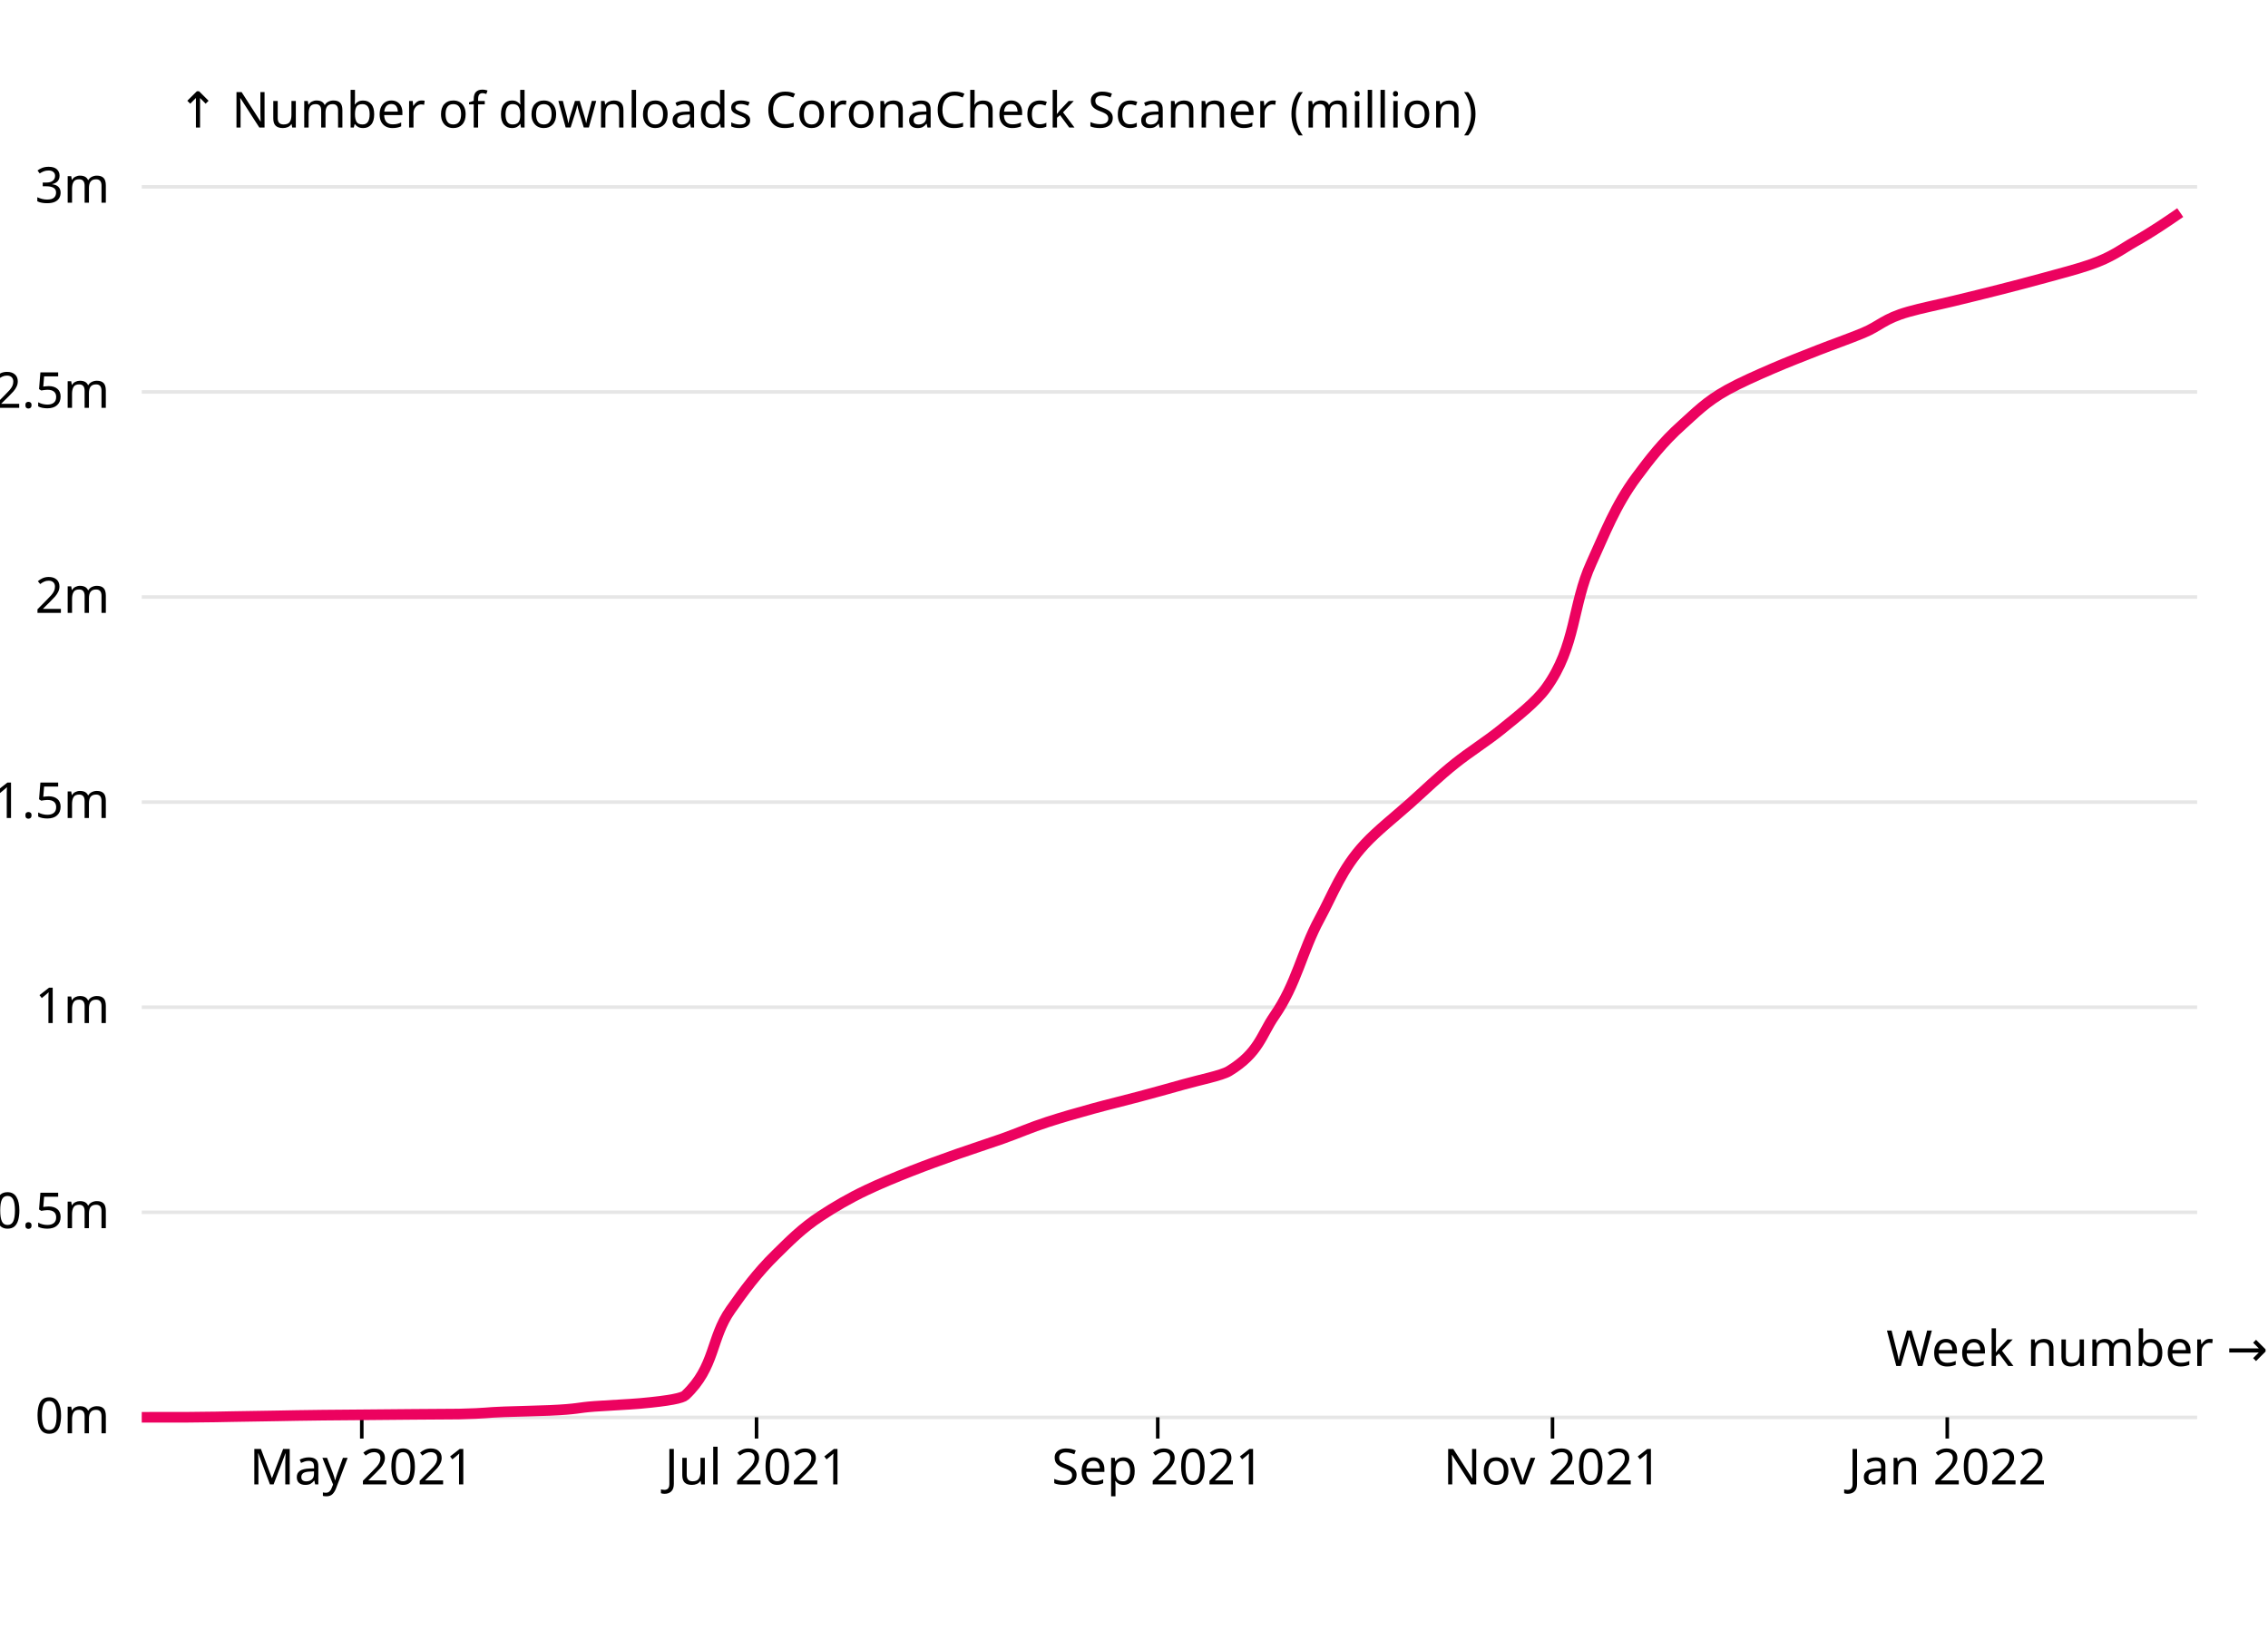
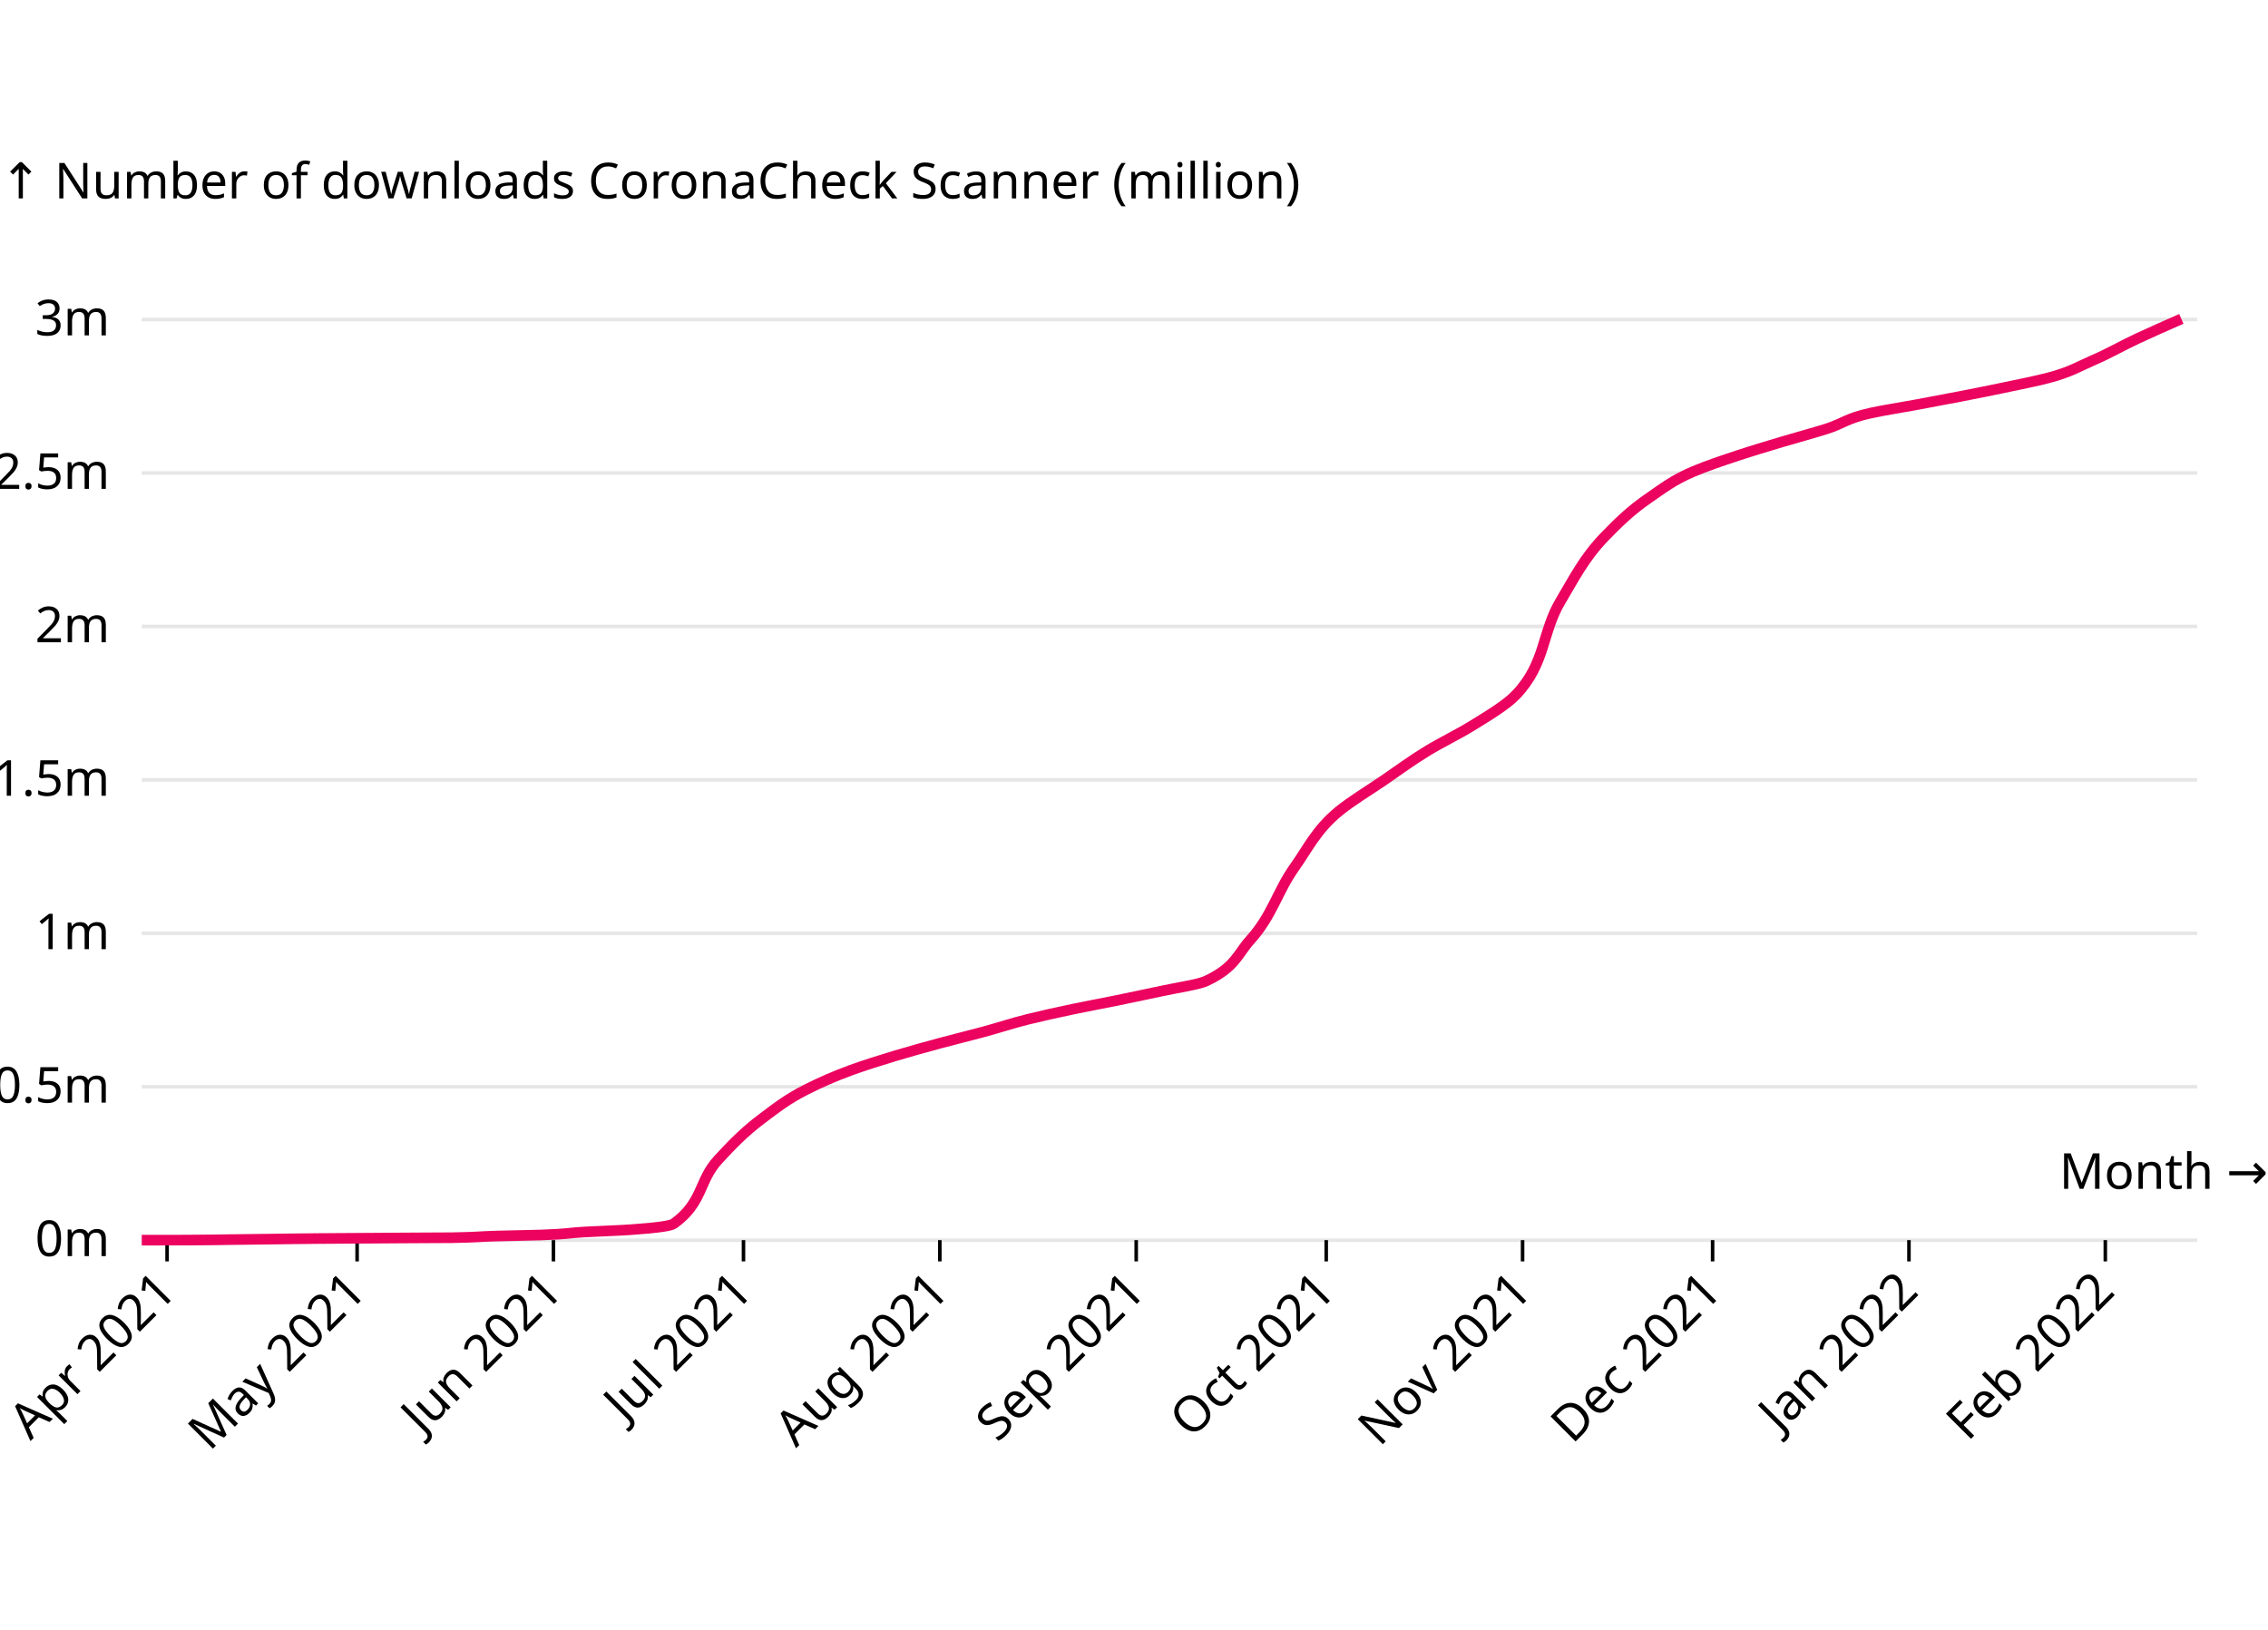
<svg xmlns="http://www.w3.org/2000/svg" class="plot" fill="currentColor" text-anchor="middle" width="640" height="460" viewBox="0 0 640 400" style="font-family: 'RO Sans', sans-serif; font-size: 14px;">
  <g transform="translate(40,0)" fill="none" text-anchor="end">
-     <g class="tick" opacity="1" transform="translate(0,370.0274)">
+     <g class="tick" opacity="1" transform="translate(0,320.0205)">
      <line stroke="currentColor" x2="0" />
      <line stroke="currentColor" x2="580" stroke-opacity="0.1" />
      <text fill="currentColor" x="-9" dy="0.32em">0m</text>
    </g>
-     <g class="tick" opacity="1" transform="translate(0,312.1447)">
+     <g class="tick" opacity="1" transform="translate(0,276.7133)">
      <line stroke="currentColor" x2="0" />
      <line stroke="currentColor" x2="580" stroke-opacity="0.1" />
      <text fill="currentColor" x="-9" dy="0.32em">0.5m</text>
    </g>
-     <g class="tick" opacity="1" transform="translate(0,254.262)">
+     <g class="tick" opacity="1" transform="translate(0,233.406)">
      <line stroke="currentColor" x2="0" />
      <line stroke="currentColor" x2="580" stroke-opacity="0.1" />
      <text fill="currentColor" x="-9" dy="0.32em">1m</text>
    </g>
-     <g class="tick" opacity="1" transform="translate(0,196.3793)">
+     <g class="tick" opacity="1" transform="translate(0,190.0987)">
      <line stroke="currentColor" x2="0" />
      <line stroke="currentColor" x2="580" stroke-opacity="0.1" />
      <text fill="currentColor" x="-9" dy="0.32em">1.5m</text>
    </g>
-     <g class="tick" opacity="1" transform="translate(0,138.4966)">
+     <g class="tick" opacity="1" transform="translate(0,146.7914)">
      <line stroke="currentColor" x2="0" />
      <line stroke="currentColor" x2="580" stroke-opacity="0.1" />
      <text fill="currentColor" x="-9" dy="0.32em">2m</text>
    </g>
-     <g class="tick" opacity="1" transform="translate(0,80.61391)">
+     <g class="tick" opacity="1" transform="translate(0,103.4841)">
      <line stroke="currentColor" x2="0" />
      <line stroke="currentColor" x2="580" stroke-opacity="0.1" />
      <text fill="currentColor" x="-9" dy="0.32em">2.5m</text>
    </g>
-     <g class="tick" opacity="1" transform="translate(0,22.73121)">
+     <g class="tick" opacity="1" transform="translate(0,60.17687)">
      <line stroke="currentColor" x2="0" />
      <line stroke="currentColor" x2="580" stroke-opacity="0.1" />
      <text fill="currentColor" x="-9" dy="0.32em">3m</text>
    </g>
-     <text fill="currentColor" transform="translate(10,20)" dy="-1em" text-anchor="start">↑ Number of downloads CoronaCheck Scanner (million)</text>
+     <text fill="currentColor" transform="translate(-40,40)" dy="-1em" text-anchor="start">↑ Number of downloads CoronaCheck Scanner (million)</text>
  </g>
-   <g transform="translate(0,370)" fill="none" text-anchor="middle">
-     <g class="tick" opacity="1" transform="translate(102.0885,0)">
+   <g transform="translate(0,320)" fill="none" text-anchor="middle">
+     <g class="tick" opacity="1" transform="translate(47.14957,0)">
      <line stroke="currentColor" y2="6" />
-       <text fill="currentColor" y="9" dy="0.71em">May 2021</text>
+       <text fill="currentColor" dy="0.32em" transform="translate(0, 11.82843) rotate(-45)" text-anchor="end">Apr 2021</text>
    </g>
-     <g class="tick" opacity="1" transform="translate(213.4827,0)">
+     <g class="tick" opacity="1" transform="translate(100.7713,0)">
      <line stroke="currentColor" y2="6" />
-       <text fill="currentColor" y="9" dy="0.71em">Jul 2021</text>
+       <text fill="currentColor" dy="0.32em" transform="translate(0, 11.82843) rotate(-45)" text-anchor="end">May 2021</text>
    </g>
-     <g class="tick" opacity="1" transform="translate(326.7029,0)">
+     <g class="tick" opacity="1" transform="translate(156.1804,0)">
      <line stroke="currentColor" y2="6" />
-       <text fill="currentColor" y="9" dy="0.71em">Sep 2021</text>
+       <text fill="currentColor" dy="0.32em" transform="translate(0, 11.82843) rotate(-45)" text-anchor="end">Jun 2021</text>
    </g>
-     <g class="tick" opacity="1" transform="translate(438.0971,0)">
+     <g class="tick" opacity="1" transform="translate(209.8022,0)">
      <line stroke="currentColor" y2="6" />
-       <text fill="currentColor" y="9" dy="0.71em">Nov 2021</text>
+       <text fill="currentColor" dy="0.32em" transform="translate(0, 11.82843) rotate(-45)" text-anchor="end">Jul 2021</text>
    </g>
-     <g class="tick" opacity="1" transform="translate(549.4912,0)">
+     <g class="tick" opacity="1" transform="translate(265.2113,0)">
      <line stroke="currentColor" y2="6" />
-       <text fill="currentColor" y="9" dy="0.71em">Jan 2022</text>
+       <text fill="currentColor" dy="0.32em" transform="translate(0, 11.82843) rotate(-45)" text-anchor="end">Aug 2021</text>
    </g>
-     <text fill="currentColor" transform="translate(640,-10)" dy="-0.32em" text-anchor="end">Week number →</text>
+     <g class="tick" opacity="1" transform="translate(320.6205,0)">
+       <line stroke="currentColor" y2="6" />
+       <text fill="currentColor" dy="0.32em" transform="translate(0, 11.82843) rotate(-45)" text-anchor="end">Sep 2021</text>
+     </g>
+     <g class="tick" opacity="1" transform="translate(374.2422,0)">
+       <line stroke="currentColor" y2="6" />
+       <text fill="currentColor" dy="0.32em" transform="translate(0, 11.82843) rotate(-45)" text-anchor="end">Oct 2021</text>
+     </g>
+     <g class="tick" opacity="1" transform="translate(429.6513,0)">
+       <line stroke="currentColor" y2="6" />
+       <text fill="currentColor" dy="0.32em" transform="translate(0, 11.82843) rotate(-45)" text-anchor="end">Nov 2021</text>
+     </g>
+     <g class="tick" opacity="1" transform="translate(483.2731,0)">
+       <line stroke="currentColor" y2="6" />
+       <text fill="currentColor" dy="0.32em" transform="translate(0, 11.82843) rotate(-45)" text-anchor="end">Dec 2021</text>
+     </g>
+     <g class="tick" opacity="1" transform="translate(538.6822,0)">
+       <line stroke="currentColor" y2="6" />
+       <text fill="currentColor" dy="0.32em" transform="translate(0, 11.82843) rotate(-45)" text-anchor="end">Jan 2022</text>
+     </g>
+     <g class="tick" opacity="1" transform="translate(594.0913,0)">
+       <line stroke="currentColor" y2="6" />
+       <text fill="currentColor" dy="0.32em" transform="translate(0, 11.82843) rotate(-45)" text-anchor="end">Feb 2022</text>
+     </g>
+     <text fill="currentColor" transform="translate(640,-10)" dy="-0.32em" text-anchor="end">Month →</text>
  </g>
  <g fill="none" stroke="#ec025f" stroke-width="3" stroke-miterlimit="1">
-     <path d="M40,370C46.142,369.996,52.283,369.993,52.783,369.989C61.305,369.927,61.521,369.865,65.566,369.804C70.098,369.734,74.002,369.665,78.349,369.596C82.531,369.529,84.557,369.462,91.132,369.396C94.708,369.359,99.739,369.323,103.915,369.287C108.268,369.249,111.76,369.211,116.698,369.173C120.547,369.144,128.283,369.114,129.481,369.085C138.002,368.875,136.486,368.665,142.263,368.456C145.918,368.323,152.083,368.19,155.046,368.058C163.568,367.676,162.566,367.294,167.829,366.913C171.581,366.641,177.589,366.369,180.612,366.097C189.134,365.33,192.583,364.564,193.395,363.797C201.917,355.75,200.509,347.703,206.178,339.657C209.849,334.446,213.624,329.236,218.961,324.026C222.695,320.38,226.163,316.735,231.744,313.089C235.429,310.682,239.463,308.275,244.527,305.868C248.334,304.058,252.704,302.249,257.31,300.44C261.311,298.868,265.648,297.296,270.093,295.724C274.197,294.272,278.777,292.821,282.876,291.37C287.328,289.794,290.787,288.217,295.659,286.641C299.533,285.388,303.88,284.134,308.442,282.881C312.468,281.774,317.078,280.668,321.225,279.561C325.614,278.39,329.874,277.219,334.007,276.048C338.414,274.8,344.734,273.551,346.79,272.303C355.312,267.128,355.981,261.953,359.573,256.778C365.922,247.634,367.378,238.49,372.356,229.346C376.191,222.302,378.575,215.257,385.139,208.213C388.716,204.374,393.618,200.536,397.922,196.697C402.142,192.933,405.977,189.17,410.705,185.407C414.642,182.273,419.613,179.14,423.488,176.006C428.359,172.068,433.416,168.129,436.271,164.19C444.793,152.434,443.665,140.678,449.054,128.922C452.777,120.801,455.795,112.679,461.837,104.558C465.458,99.69,469.161,94.822,474.62,89.954C478.328,86.647,481.417,83.341,487.403,80.034C491.03,78.03,495.55,76.026,500.186,74.022C504.17,72.3,508.585,70.577,512.969,68.855C517.119,67.224,521.837,65.593,525.751,63.963C530.529,61.972,531.553,59.981,538.534,57.991C542.09,56.977,547.133,55.963,551.317,54.949C555.66,53.897,559.965,52.845,564.1,51.793C568.504,50.673,572.801,49.553,576.883,48.432C581.358,47.204,586.077,45.976,589.666,44.748C596.06,42.561,598.564,40.373,602.449,38.185C607.295,35.457,611.263,32.728,615.232,30" />
+     <path d="M40,320C46.011,319.997,52.023,319.995,52.512,319.992C60.853,319.946,61.064,319.899,65.023,319.853C69.459,319.801,73.281,319.749,77.535,319.697C81.628,319.648,83.612,319.598,90.047,319.548C93.547,319.521,98.471,319.494,102.559,319.466C106.82,319.438,110.237,319.41,115.07,319.381C118.838,319.359,126.41,319.337,127.582,319.315C135.923,319.158,134.439,319.001,140.094,318.844C143.671,318.745,149.705,318.646,152.606,318.547C160.947,318.261,159.966,317.976,165.117,317.69C168.789,317.487,174.67,317.283,177.629,317.08C185.97,316.506,189.346,315.932,190.141,315.359C198.482,309.338,197.104,303.318,202.653,297.297C206.245,293.399,209.94,289.501,215.164,285.602C218.819,282.875,222.213,280.147,227.676,277.42C231.283,275.619,235.231,273.818,240.188,272.017C243.914,270.663,248.192,269.309,252.7,267.956C256.616,266.779,260.861,265.603,265.211,264.427C269.228,263.341,273.711,262.256,277.723,261.17C282.08,259.99,285.466,258.811,290.235,257.632C294.027,256.694,298.281,255.756,302.747,254.818C306.688,253.99,311.2,253.162,315.258,252.335C319.554,251.458,323.724,250.582,327.77,249.706C332.083,248.772,338.269,247.838,340.282,246.904C348.623,243.032,349.277,239.16,352.794,235.289C359.007,228.447,360.432,221.606,365.305,214.764C369.059,209.494,371.392,204.223,377.817,198.953C381.318,196.08,386.116,193.208,390.329,190.336C394.459,187.52,398.212,184.705,402.84,181.889C406.694,179.545,411.559,177.2,415.352,174.856C420.12,171.909,425.069,168.962,427.864,166.015C436.205,157.219,435.101,148.423,440.376,139.628C444.019,133.551,446.974,127.475,452.887,121.399C456.432,117.757,460.056,114.115,465.399,110.472C469.029,107.998,472.052,105.524,477.911,103.05C481.461,101.551,485.886,100.052,490.423,98.552C494.322,97.264,498.643,95.975,502.934,94.686C506.997,93.466,511.615,92.246,515.446,91.026C520.123,89.536,521.125,88.047,527.958,86.558C531.438,85.799,536.374,85.041,540.47,84.282C544.72,83.495,548.934,82.708,552.981,81.921C557.291,81.083,561.497,80.244,565.493,79.406C569.873,78.487,574.492,77.569,578.005,76.65C584.263,75.013,586.714,73.376,590.517,71.74C595.259,69.698,598.661,67.657,603.028,65.615C607.033,63.744,611.287,61.872,615.54,60" />
  </g>
</svg>
